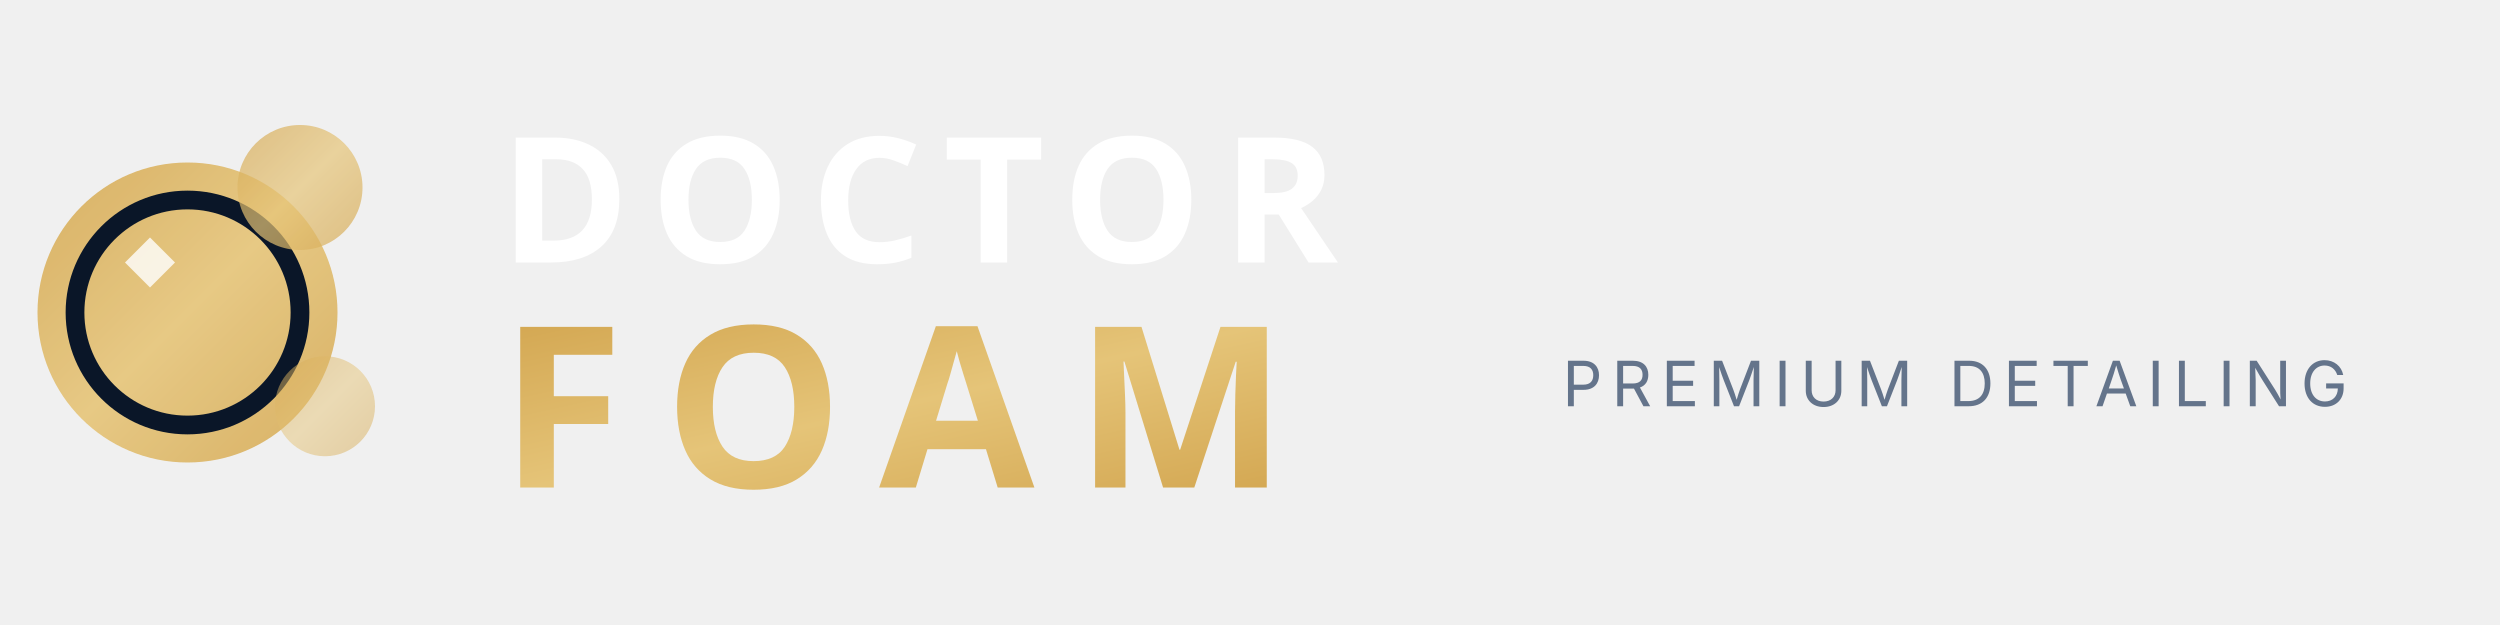
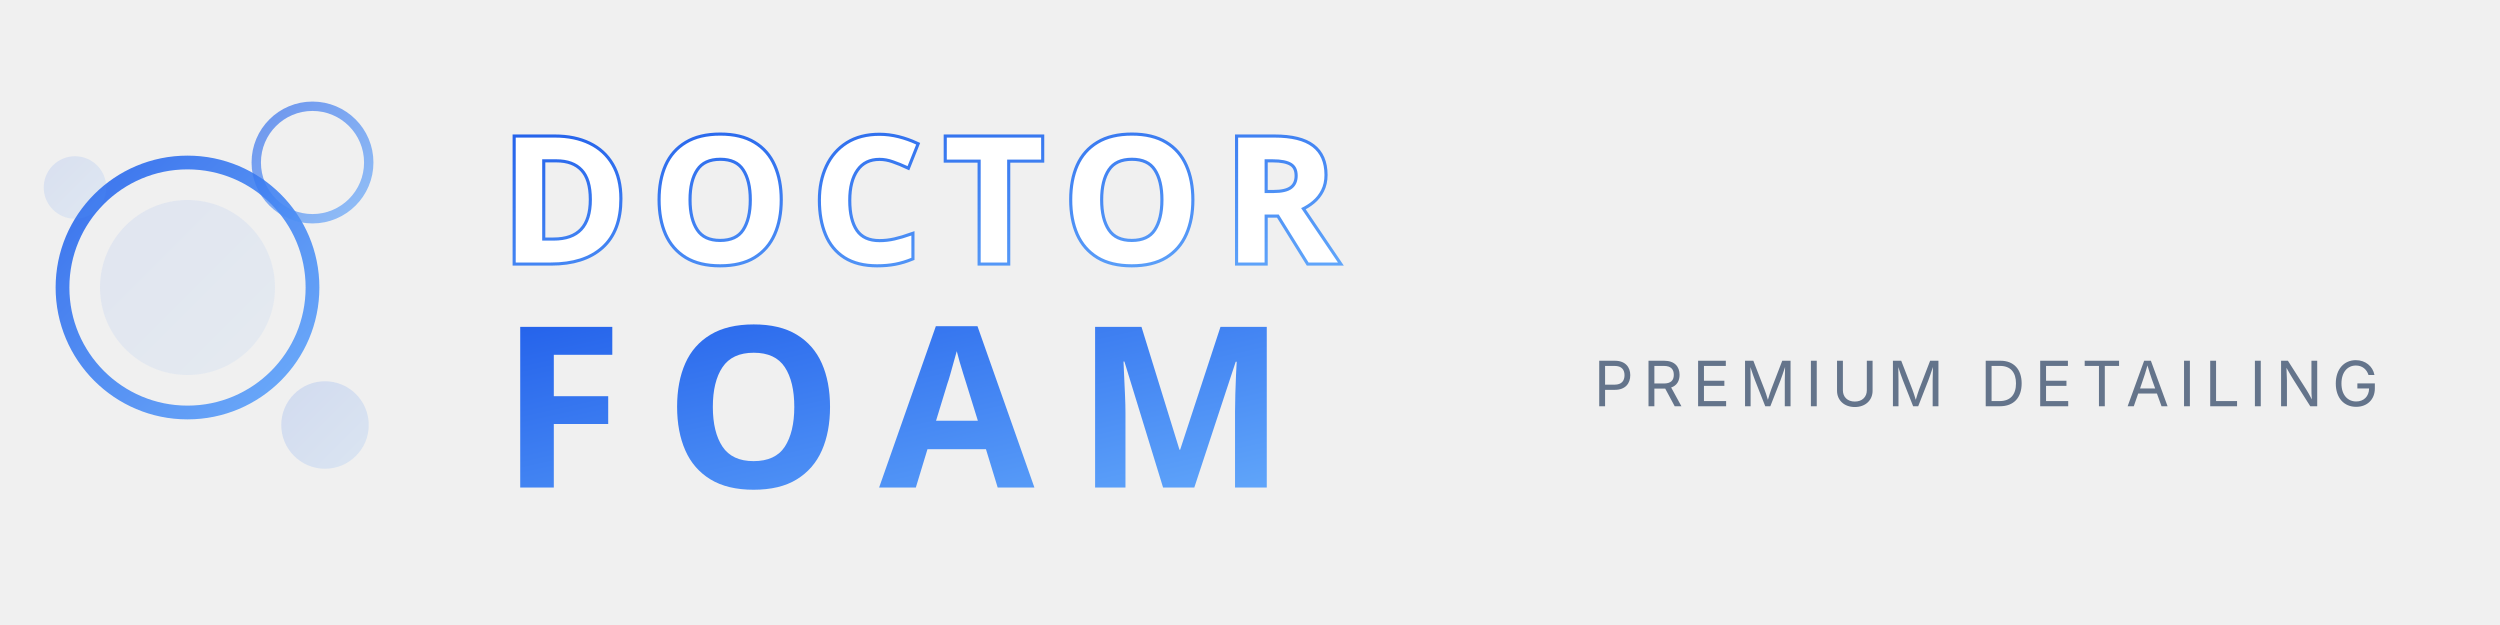
<svg xmlns="http://www.w3.org/2000/svg" viewBox="0 0 400 100" fill="none">
  <defs>
-     <linearGradient id="goldGrad" x1="0%" y1="0%" x2="100%" y2="100%">
-       <stop offset="0%" stop-color="#d4a853" />
-       <stop offset="50%" stop-color="#e5c478" />
-       <stop offset="100%" stop-color="#d4a853" />
+     <linearGradient id="blueGradH" x1="0%" y1="0%" x2="100%" y2="100%">
+       <stop offset="0%" stop-color="#2563eb" />
+       <stop offset="100%" stop-color="#60a5fa" />
    </linearGradient>
  </defs>
-   <circle cx="30" cy="50" r="24" fill="url(#goldGrad)" opacity="0.9" />
-   <circle cx="30" cy="50" r="18" fill="none" stroke="#0a1628" stroke-width="3" />
-   <circle cx="48" cy="30" r="10" fill="url(#goldGrad)" opacity="0.7" />
-   <circle cx="52" cy="65" r="8" fill="url(#goldGrad)" opacity="0.5" />
-   <path d="M20 42 L24 38 L28 42 L24 46Z" fill="#fff" opacity="0.8" />
-   <text x="80" y="42" font-family="Outfit, sans-serif" font-weight="800" font-size="28" fill="#ffffff" letter-spacing="0.12em">DOCTOR</text>
-   <text x="80" y="78" font-family="Outfit, sans-serif" font-weight="800" font-size="36" fill="url(#goldGrad)" letter-spacing="0.18em">FOAM</text>
-   <text x="250" y="65" font-family="Inter, sans-serif" font-weight="400" font-size="10" fill="#64748b" letter-spacing="0.15em">PREMIUM DETAILING</text>
+   <circle cx="30" cy="46" r="20" fill="none" stroke="url(#blueGradH)" stroke-width="2.2" opacity="0.9" />
+   <circle cx="30" cy="46" r="14" fill="url(#blueGradH)" opacity="0.08" />
+   <circle cx="50" cy="26" r="9" fill="none" stroke="url(#blueGradH)" stroke-width="1.5" opacity="0.65" />
+   <circle cx="52" cy="68" r="7" fill="url(#blueGradH)" opacity="0.15" />
+   <circle cx="12" cy="30" r="5" fill="url(#blueGradH)" opacity="0.12" />
+   <text x="80" y="42" font-family="Outfit, sans-serif" font-weight="800" font-size="28" fill="#ffffff" stroke="url(#blueGradH)" stroke-width="1" letter-spacing="0.12em" paint-order="stroke">DOCTOR</text>
+   <text x="80" y="78" font-family="Outfit, sans-serif" font-weight="800" font-size="36" fill="url(#blueGradH)" letter-spacing="0.18em">FOAM</text>
+   <text x="255" y="65" font-family="Inter, sans-serif" font-weight="400" font-size="10" fill="#64748b" letter-spacing="0.15em">PREMIUM DETAILING</text>
</svg>
